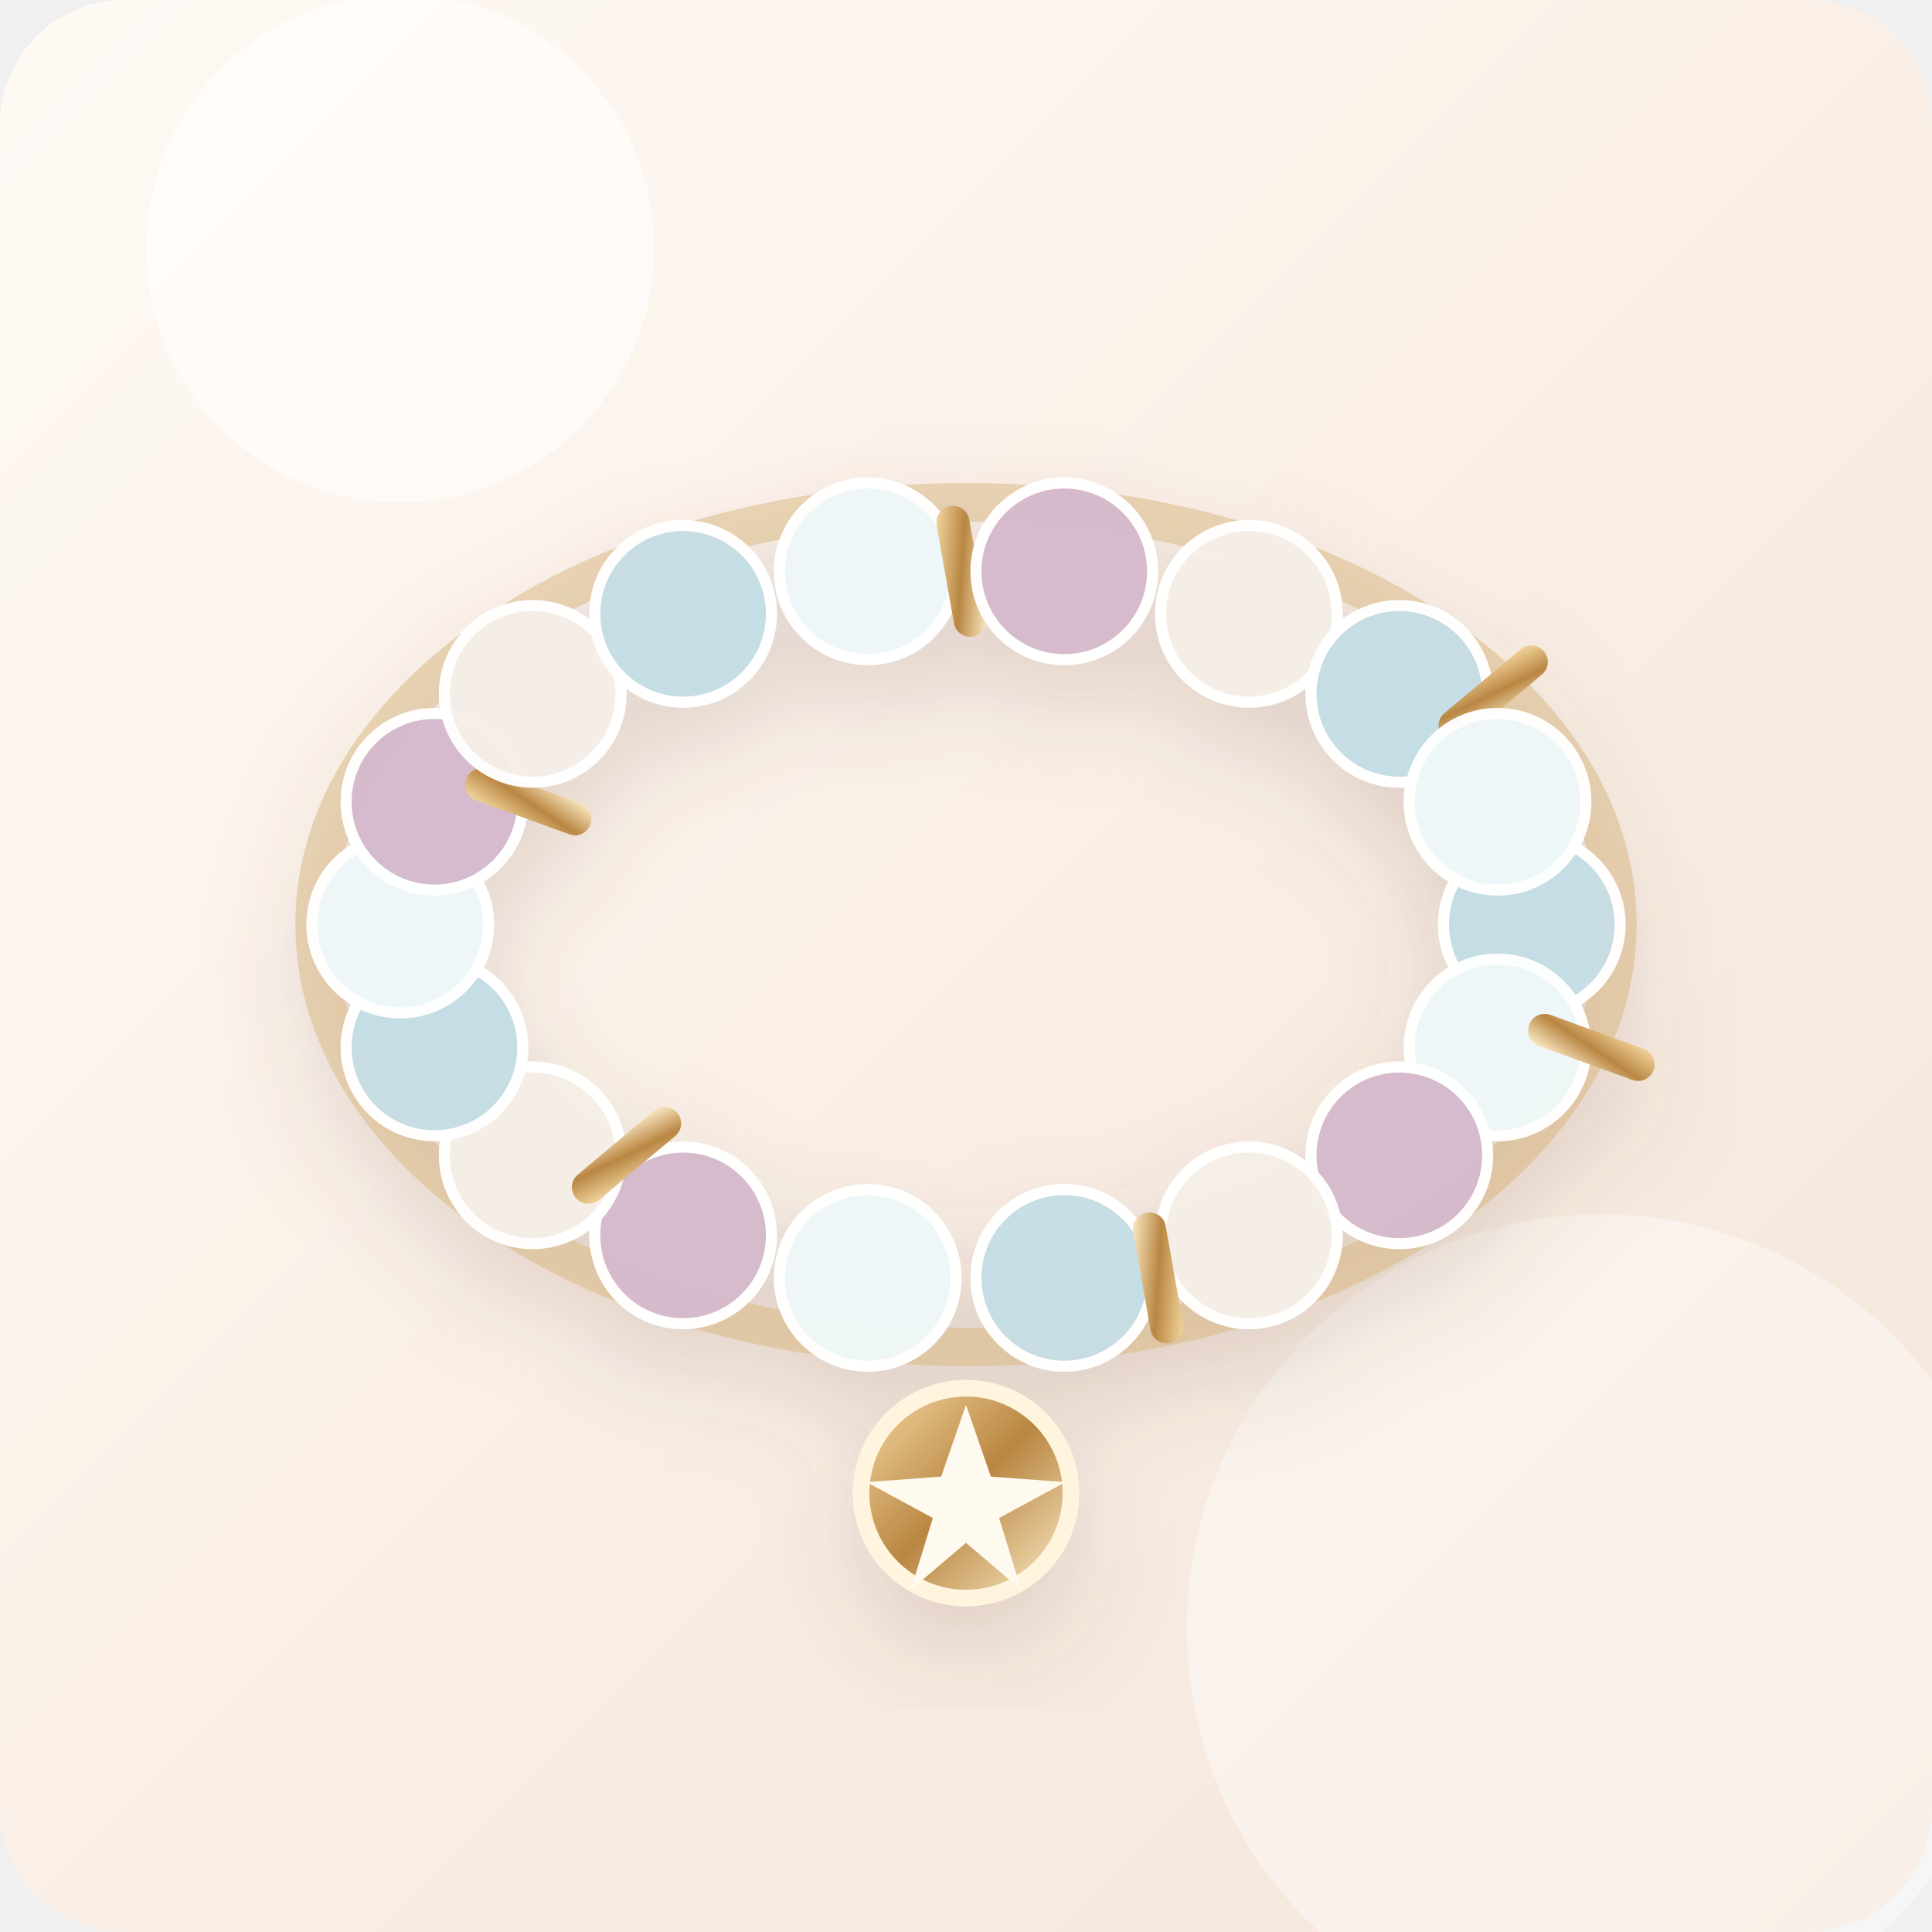
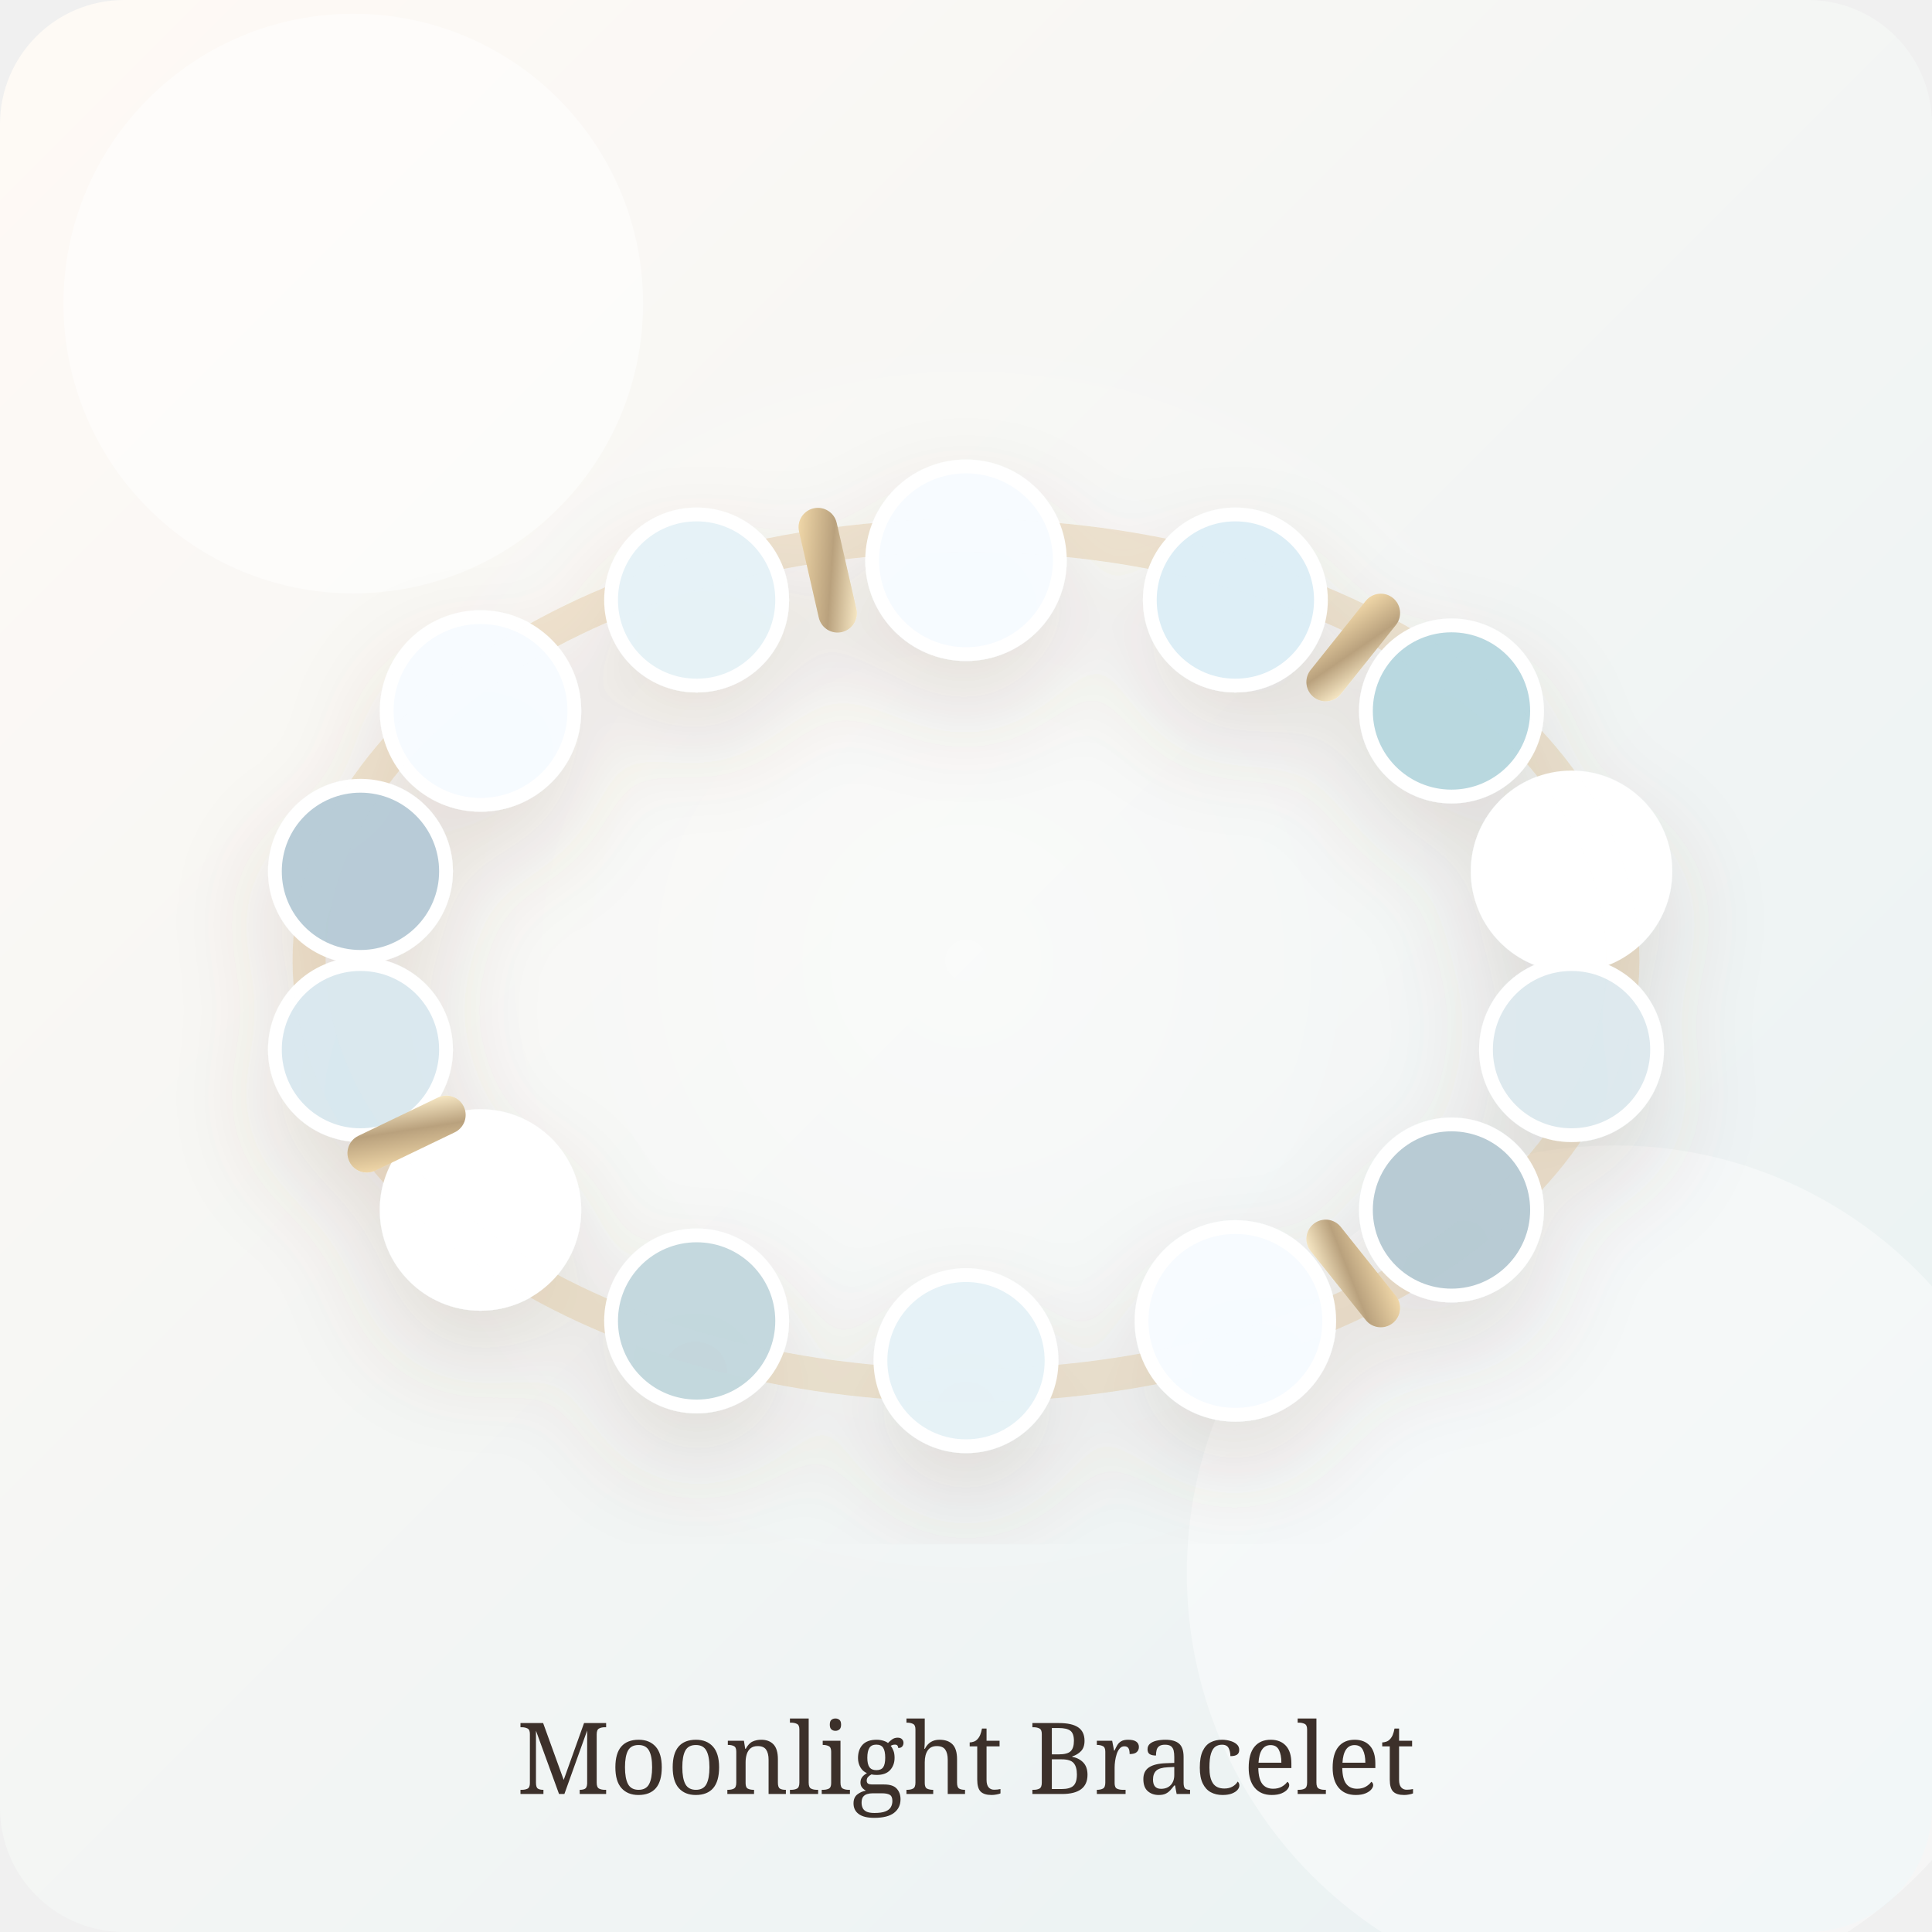
<svg xmlns="http://www.w3.org/2000/svg" viewBox="0 0 700 700">
  <defs>
    <linearGradient id="bg" x1="0" y1="0" x2="1" y2="1">
      <stop offset="0" stop-color="#fffaf5" />
-       <stop offset="1" stop-color="#f4e5d9" />
+       <stop offset="1" stop-color="#e8f1f3" />
+     </linearGradient>
+     <linearGradient id="gold" x1="0" y1="0" x2="1" y2="1">
+       <stop offset="0" stop-color="#f6ddad" />
+       <stop offset=".55" stop-color="#b9a17d" />
+       <stop offset="1" stop-color="#fff1ce" />
    </linearGradient>
    <filter id="shadow">
-       <feDropShadow dx="0" dy="16" stdDeviation="18" flood-color="#73523e" flood-opacity=".18" />
+       <feDropShadow dx="0" dy="18" stdDeviation="18" flood-color="#73523e" flood-opacity=".16" />
    </filter>
-     <linearGradient id="gold" x1="0" y1="0" x2="1" y2="1">
-       <stop offset="0" stop-color="#f7dba5" />
-       <stop offset=".5" stop-color="#b98642" />
-       <stop offset="1" stop-color="#fff1ce" />
-     </linearGradient>
+     <radialGradient id="glow">
+       <stop offset="0" stop-color="#fff" stop-opacity=".86" />
+       <stop offset="1" stop-color="#fff" stop-opacity="0" />
+     </radialGradient>
  </defs>
  <rect width="700" height="700" rx="45" fill="url(#bg)" />
-   <circle cx="145" cy="90" r="92" fill="#fff" opacity=".55" />
-   <circle cx="580" cy="590" r="150" fill="#fff" opacity=".38" />
+   <circle cx="128" cy="110" r="105" fill="#fff" opacity=".52" />
+   <circle cx="585" cy="570" r="155" fill="#fff" opacity=".42" />
+   <circle cx="350" cy="348" r="240" fill="url(#glow)" opacity=".6" />
  <g filter="url(#shadow)">
-     <ellipse cx="350" cy="335" rx="236" ry="153" fill="none" stroke="#d3ad71" stroke-width="14" opacity=".45" />
-     <circle cx="555.0" cy="335.0" r="32" fill="#c5dde4" stroke="#fff" stroke-width="4" opacity=".97" />
-     <circle cx="542.6" cy="379.5" r="32" fill="#eff7f9" stroke="#fff" stroke-width="4" opacity=".97" />
-     <rect x="570.6" y="355.5" width="12" height="48" rx="6" fill="url(#gold)" transform="rotate(110.0 576.6 379.5)" />
-     <circle cx="507.0" cy="418.6" r="32" fill="#d4b9cc" stroke="#fff" stroke-width="4" opacity=".97" />
-     <circle cx="452.5" cy="447.6" r="32" fill="#f5efe7" stroke="#fff" stroke-width="4" opacity=".97" />
-     <circle cx="385.6" cy="463.0" r="32" fill="#c5dde4" stroke="#fff" stroke-width="4" opacity=".97" />
-     <rect x="413.6" y="439.0" width="12" height="48" rx="6" fill="url(#gold)" transform="rotate(170.0 419.6 463.0)" />
-     <circle cx="314.4" cy="463.0" r="32" fill="#eff7f9" stroke="#fff" stroke-width="4" opacity=".97" />
-     <circle cx="247.5" cy="447.6" r="32" fill="#d4b9cc" stroke="#fff" stroke-width="4" opacity=".97" />
-     <circle cx="193.0" cy="418.6" r="32" fill="#f5efe7" stroke="#fff" stroke-width="4" opacity=".97" />
-     <rect x="221.0" y="394.6" width="12" height="48" rx="6" fill="url(#gold)" transform="rotate(230.0 227.0 418.6)" />
-     <circle cx="157.4" cy="379.5" r="32" fill="#c5dde4" stroke="#fff" stroke-width="4" opacity=".97" />
-     <circle cx="145.0" cy="335.0" r="32" fill="#eff7f9" stroke="#fff" stroke-width="4" opacity=".97" />
-     <circle cx="157.4" cy="290.5" r="32" fill="#d4b9cc" stroke="#fff" stroke-width="4" opacity=".97" />
-     <rect x="185.4" y="266.5" width="12" height="48" rx="6" fill="url(#gold)" transform="rotate(290.0 191.4 290.5)" />
-     <circle cx="193.0" cy="251.4" r="32" fill="#f5efe7" stroke="#fff" stroke-width="4" opacity=".97" />
-     <circle cx="247.5" cy="222.4" r="32" fill="#c5dde4" stroke="#fff" stroke-width="4" opacity=".97" />
-     <circle cx="314.4" cy="207.0" r="32" fill="#eff7f9" stroke="#fff" stroke-width="4" opacity=".97" />
-     <rect x="342.4" y="183.0" width="12" height="48" rx="6" fill="url(#gold)" transform="rotate(350.0 348.4 207.0)" />
-     <circle cx="385.6" cy="207.0" r="32" fill="#d4b9cc" stroke="#fff" stroke-width="4" opacity=".97" />
-     <circle cx="452.5" cy="222.4" r="32" fill="#f5efe7" stroke="#fff" stroke-width="4" opacity=".97" />
-     <circle cx="507.0" cy="251.4" r="32" fill="#c5dde4" stroke="#fff" stroke-width="4" opacity=".97" />
-     <rect x="535.0" y="227.4" width="12" height="48" rx="6" fill="url(#gold)" transform="rotate(410.0 541.0 251.4)" />
-     <circle cx="542.6" cy="290.5" r="32" fill="#eff7f9" stroke="#fff" stroke-width="4" opacity=".97" />
-     <g transform="translate(350 507)">
-       <line x1="0" y1="-38" x2="0" y2="0" stroke="url(#gold)" stroke-width="6" />
-       <circle cx="0" cy="34" r="38" fill="url(#gold)" stroke="#fff5df" stroke-width="6" />
-       <path d="M0 2 L9 28 L36 30 L12 43 L20 69 L0 52 L-20 69 L-12 43 L-36 30 L-9 28Z" fill="#fffaf0" />
-     </g>
+     <ellipse cx="350" cy="348" rx="238" ry="154" fill="none" stroke="#d3ad71" stroke-width="12" opacity=".28" />
+     <circle cx="350.0" cy="203.0" r="34" fill="#f7fbff" stroke="#fff" stroke-width="5" opacity=".98" />
+     <circle cx="447.6" cy="217.4" r="31" fill="#dceef6" stroke="#fff" stroke-width="5" opacity=".98" />
+     <circle cx="525.9" cy="257.6" r="31" fill="#b8d7df" stroke="#fff" stroke-width="5" opacity=".98" />
+     <circle cx="569.4" cy="315.7" r="34" fill="#ffffff" stroke="#fff" stroke-width="5" opacity=".98" />
+     <circle cx="569.4" cy="380.3" r="31" fill="#dde9ee" stroke="#fff" stroke-width="5" opacity=".98" />
+     <circle cx="525.9" cy="438.4" r="31" fill="#b7cad3" stroke="#fff" stroke-width="5" opacity=".98" />
+     <circle cx="447.6" cy="478.6" r="34" fill="#f7fbff" stroke="#fff" stroke-width="5" opacity=".98" />
+     <circle cx="350.0" cy="493.0" r="31" fill="#e6f2f7" stroke="#fff" stroke-width="5" opacity=".98" />
+     <circle cx="252.4" cy="478.6" r="31" fill="#c3d7dd" stroke="#fff" stroke-width="5" opacity=".98" />
+     <circle cx="174.1" cy="438.4" r="34" fill="#ffffff" stroke="#fff" stroke-width="5" opacity=".98" />
+     <circle cx="130.6" cy="380.3" r="31" fill="#d9e8ef" stroke="#fff" stroke-width="5" opacity=".98" />
+     <circle cx="130.6" cy="315.7" r="31" fill="#b7cbd6" stroke="#fff" stroke-width="5" opacity=".98" />
+     <circle cx="174.1" cy="257.6" r="34" fill="#f7fbff" stroke="#fff" stroke-width="5" opacity=".98" />
+     <circle cx="252.4" cy="217.4" r="31" fill="#e6f2f7" stroke="#fff" stroke-width="5" opacity=".98" />
+     <rect x="483.3" y="211.6" width="14" height="46" rx="7" fill="url(#gold)" transform="rotate(38.6 490.3 234.6)" />
+     <rect x="483.3" y="438.4" width="14" height="46" rx="7" fill="url(#gold)" transform="rotate(141.4 490.3 461.4)" />
+     <rect x="140.3" y="387.9" width="14" height="46" rx="7" fill="url(#gold)" transform="rotate(244.3 147.3 410.9)" />
+     <rect x="292.9" y="183.6" width="14" height="46" rx="7" fill="url(#gold)" transform="rotate(347.1 299.9 206.6)" />
  </g>
+   <text x="350" y="650" text-anchor="middle" font-family="Georgia,serif" font-size="36" fill="#3c302a">Moonlight Bracelet</text>
</svg>
